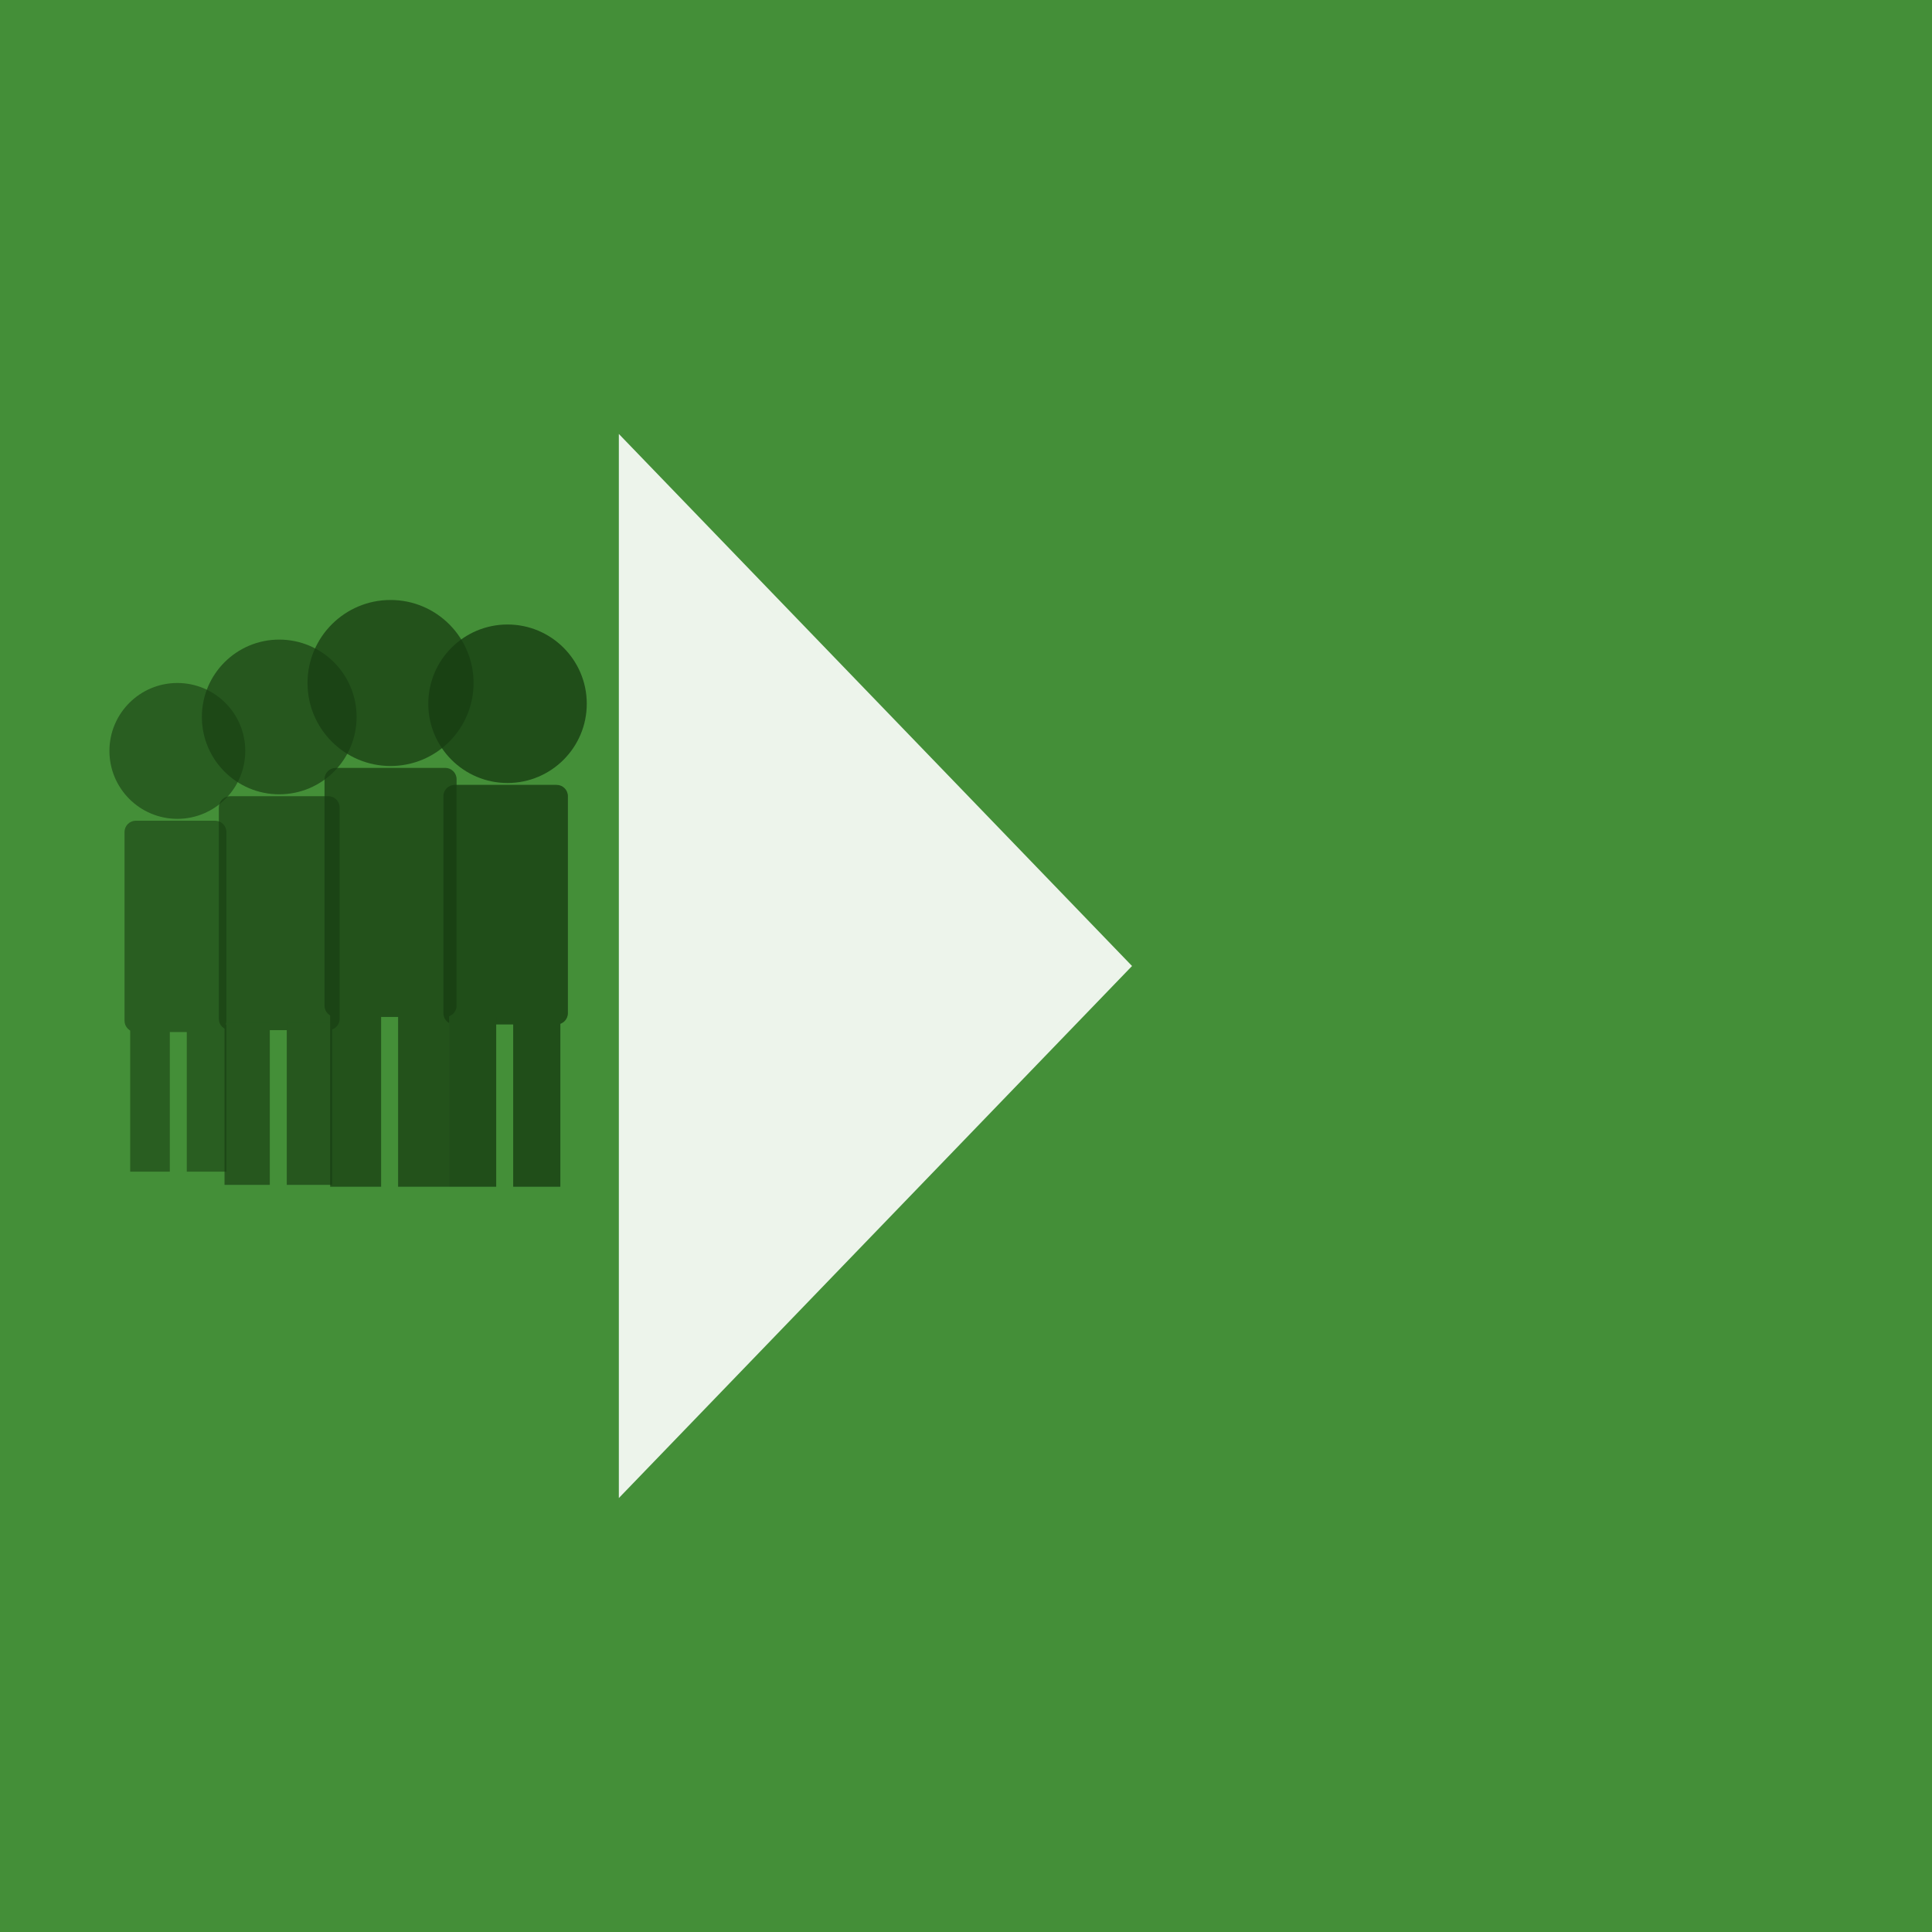
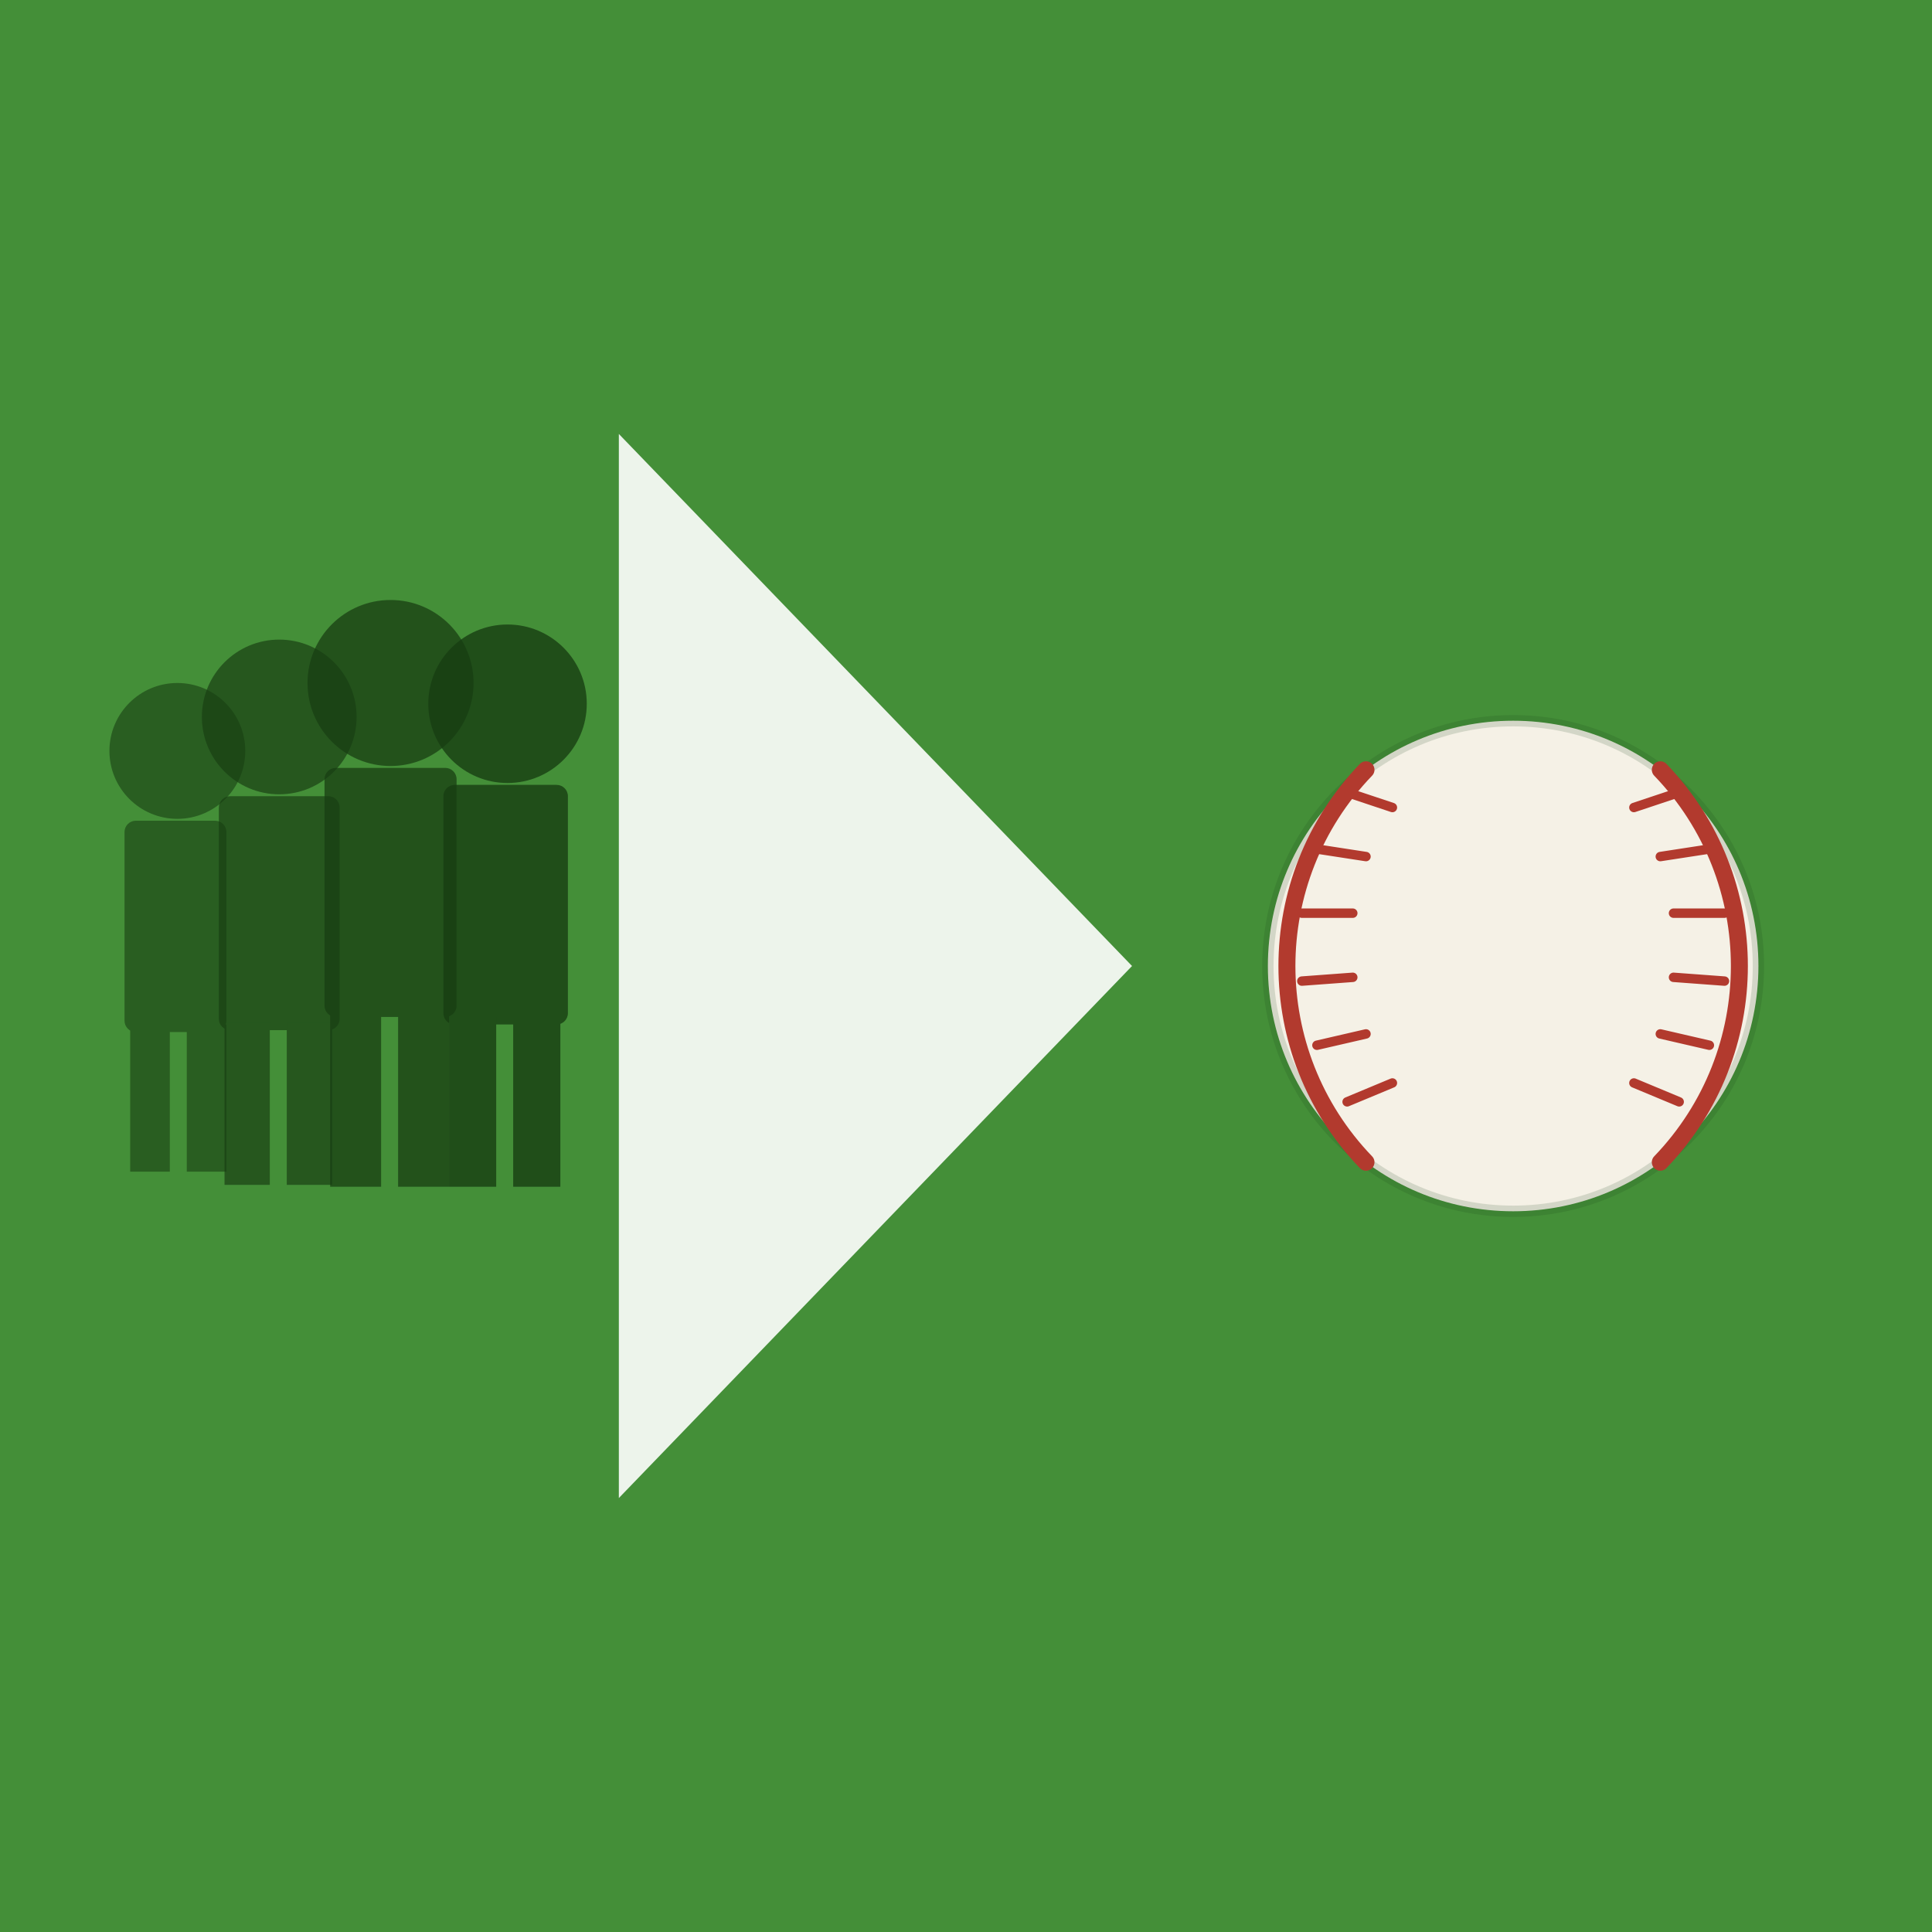
<svg xmlns="http://www.w3.org/2000/svg" viewBox="0 0 1024 1024" width="1024" height="1024">
  <rect width="1024" height="1024" fill="#448F38" />
  <g fill="#173D12">
    <g opacity="0.60">
      <circle cx="94" cy="398" r="36" />
      <rect x="66" y="435" width="54" height="112" rx="6" />
      <rect x="69" y="543" width="21" height="78" />
      <rect x="99" y="543" width="21" height="78" />
    </g>
    <g opacity="0.68">
      <circle cx="148" cy="380" r="41" />
      <rect x="116" y="422" width="64" height="124" rx="6" />
      <rect x="119" y="542" width="24" height="86" />
      <rect x="152" y="542" width="24" height="86" />
    </g>
    <g opacity="0.74">
      <circle cx="207" cy="362" r="44" />
      <rect x="172" y="407" width="70" height="132" rx="6" />
      <rect x="175" y="535" width="27" height="94" />
      <rect x="211" y="535" width="27" height="94" />
    </g>
    <g opacity="0.80">
      <circle cx="269" cy="373" r="42" />
      <rect x="235" y="416" width="66" height="127" rx="6" />
      <rect x="238" y="539" width="25" height="90" />
      <rect x="272" y="539" width="25" height="90" />
    </g>
  </g>
  <path fill="rgba(255,255,255,0.90)" d="M 328,230 L 328,794 L 600,512 Z" />
+   <g transform="translate(802,512)">
+     <circle r="130" fill="#F5F1E6" />
+     <circle r="130" fill="none" stroke="#173D12" stroke-width="6" opacity="0.15" />
+     <path d="M -78,-104 A 150,150 0 0 0 -78,104" fill="none" stroke="#B23A2E" stroke-width="9" stroke-linecap="round" />
+     <path d="M 78,-104 A 150,150 0 0 1 78,104" fill="none" stroke="#B23A2E" stroke-width="9" stroke-linecap="round" />
+     <g stroke="#B23A2E" stroke-width="5" stroke-linecap="round">
+       <line x1="-88" y1="-92" x2="-64" y2="-84" />
+       <line x1="-104" y1="-62" x2="-78" y2="-58" />
+       <line x1="-112" y1="-28" x2="-85" y2="-28" />
+       <line x1="-112" y1="8" x2="-85" y2="6" />
+       <line x1="-104" y1="42" x2="-78" y2="36" />
+       <line x1="-88" y1="72" x2="-64" y2="62" />
+     </g>
+     <g stroke="#B23A2E" stroke-width="5" stroke-linecap="round">
+       <line x1="88" y1="-92" x2="64" y2="-84" />
+       <line x1="104" y1="-62" x2="78" y2="-58" />
+       <line x1="112" y1="-28" x2="85" y2="-28" />
+       <line x1="112" y1="8" x2="85" y2="6" />
+       <line x1="104" y1="42" x2="78" y2="36" />
+       <line x1="88" y1="72" x2="64" y2="62" />
+     </g>
+   </g>
</svg>
